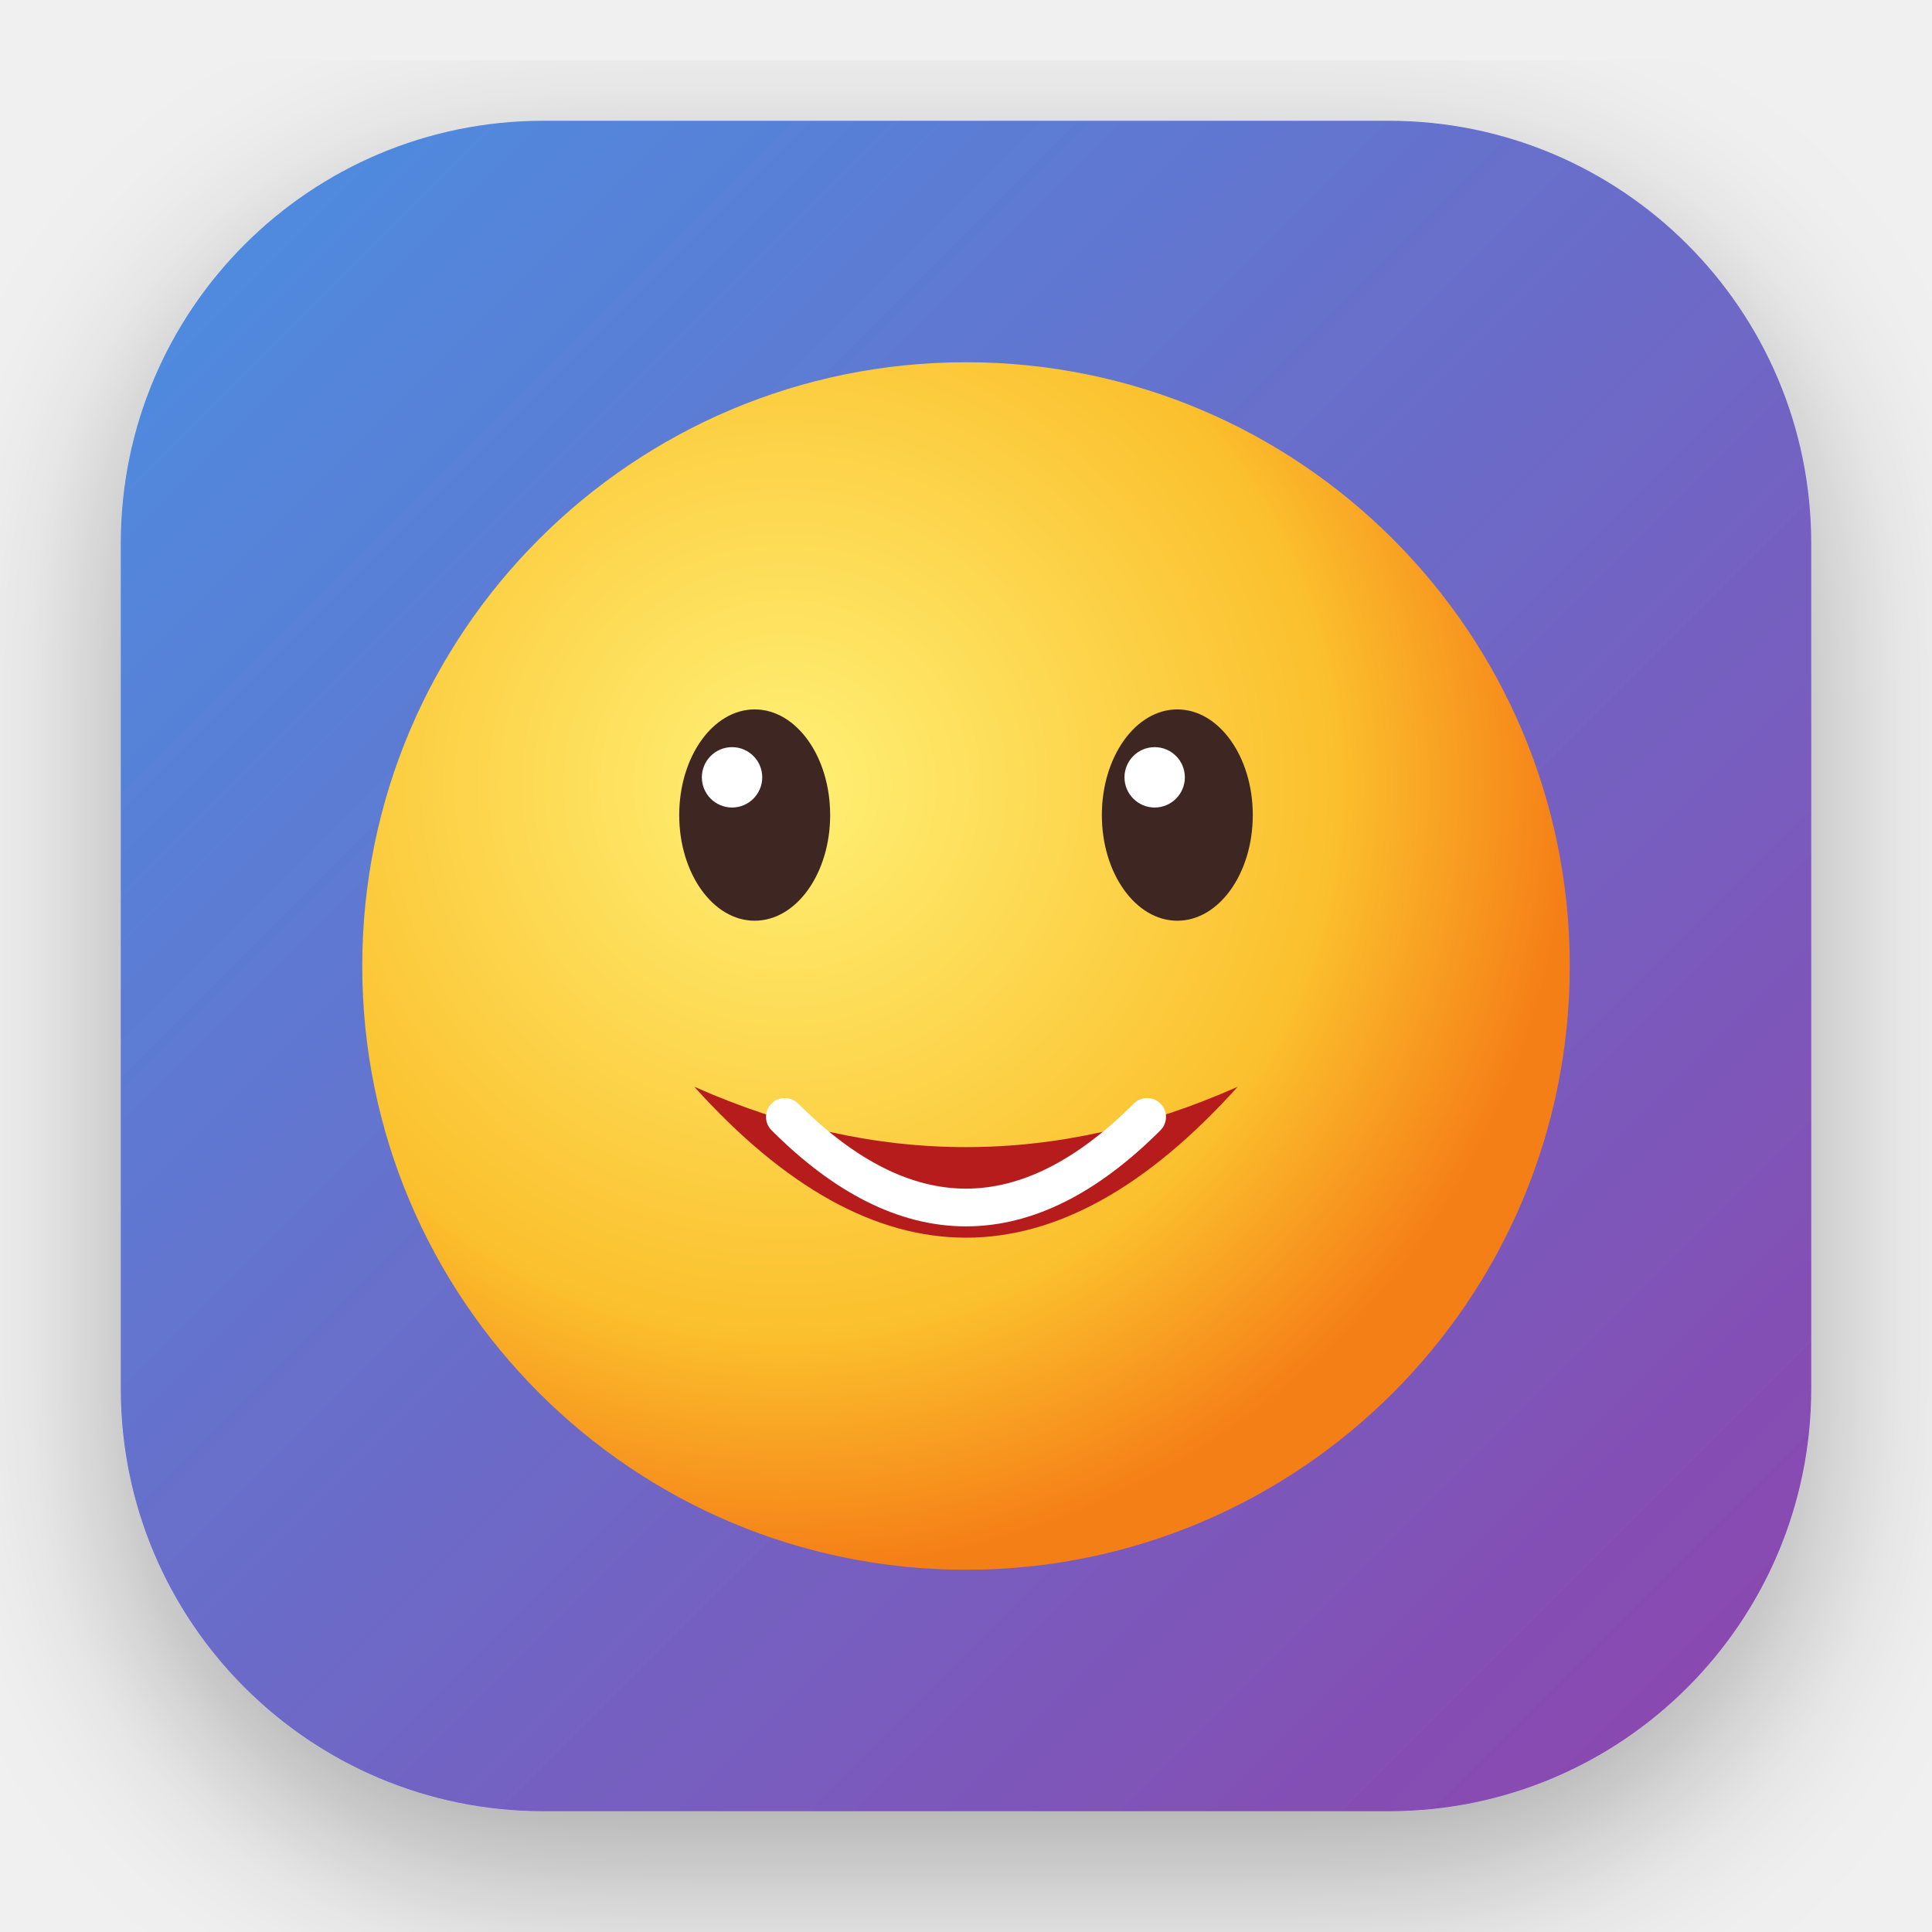
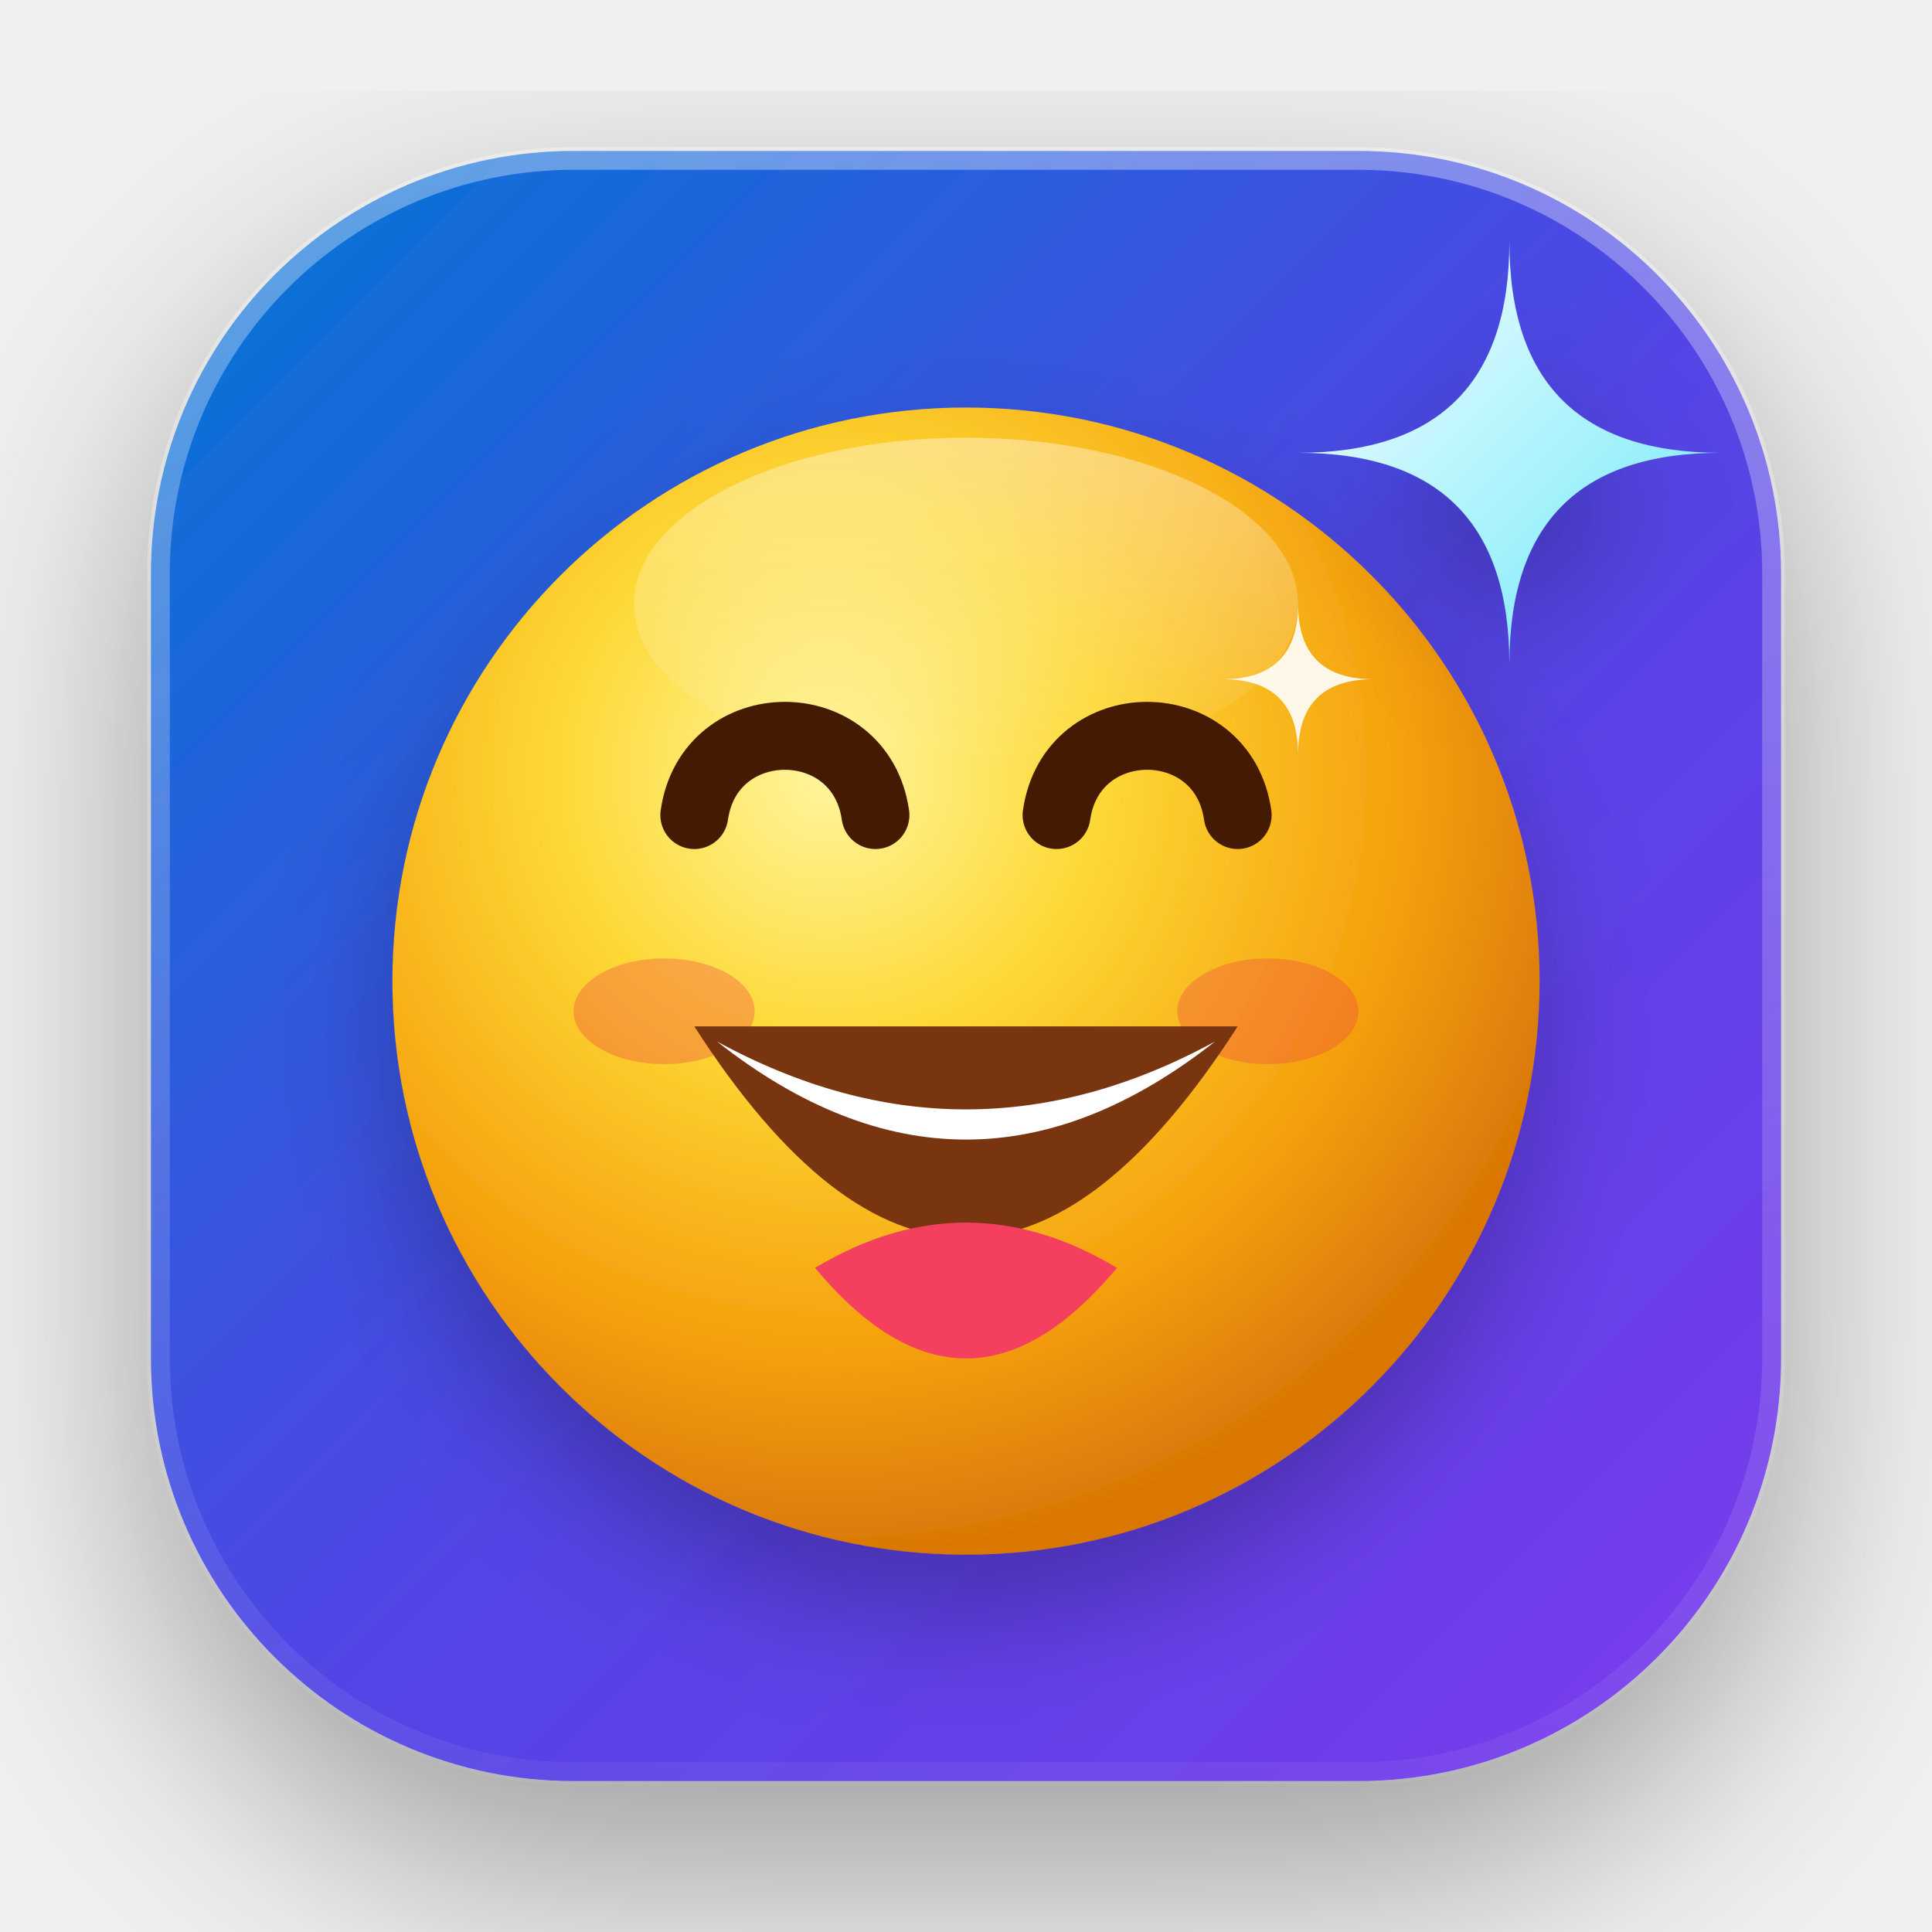
<svg xmlns="http://www.w3.org/2000/svg" viewBox="0 0 128 128" width="128" height="128">
  <defs>
    <linearGradient id="bgGrad" x1="0%" y1="0%" x2="100%" y2="100%">
-       <stop offset="0%" stop-color="#4a90e2" />
-       <stop offset="100%" stop-color="#8e44ad" />
+       <stop offset="0%" stop-color="#0078D4" />
+       <stop offset="50%" stop-color="#4F46E5" />
+       <stop offset="100%" stop-color="#7C3AED" />
    </linearGradient>
-     <radialGradient id="faceGrad" cx="35%" cy="35%" r="65%">
-       <stop offset="0%" stop-color="#fff176" />
-       <stop offset="70%" stop-color="#fbc02d" />
-       <stop offset="100%" stop-color="#f57f17" />
+     <linearGradient id="innerGlow" x1="0%" y1="0%" x2="0%" y2="100%">
+       <stop offset="0%" stop-color="#ffffff" stop-opacity="0.35" />
+       <stop offset="100%" stop-color="#ffffff" stop-opacity="0.05" />
+     </linearGradient>
+     <radialGradient id="faceGrad" cx="38%" cy="32%" r="68%">
+       <stop offset="0%" stop-color="#FFF59D" />
+       <stop offset="35%" stop-color="#FDD835" />
+       <stop offset="75%" stop-color="#F59E0B" />
+       <stop offset="100%" stop-color="#D97706" />
    </radialGradient>
-     <filter id="shadow" x="-10%" y="-10%" width="130%" height="130%">
-       <feDropShadow dx="0" dy="4" stdDeviation="6" flood-color="#000000" flood-opacity="0.3" />
+     <linearGradient id="faceHighlight" x1="0%" y1="0%" x2="0%" y2="100%">
+       <stop offset="0%" stop-color="#ffffff" stop-opacity="0.4" />
+       <stop offset="100%" stop-color="#ffffff" stop-opacity="0" />
+     </linearGradient>
+     <linearGradient id="sparkleGrad" x1="0%" y1="0%" x2="100%" y2="100%">
+       <stop offset="0%" stop-color="#FFFFFF" />
+       <stop offset="100%" stop-color="#67E8F9" />
+     </linearGradient>
+     <filter id="squircleShadow" x="-20%" y="-20%" width="140%" height="140%">
+       <feDropShadow dx="0" dy="6" stdDeviation="8" flood-color="#000000" flood-opacity="0.35" />
+     </filter>
+     <filter id="faceShadow" x="-20%" y="-20%" width="140%" height="140%">
+       <feDropShadow dx="0" dy="4" stdDeviation="4" flood-color="#000000" flood-opacity="0.25" />
    </filter>
  </defs>
-   <rect x="8" y="8" width="112" height="112" rx="28" fill="url(#bgGrad)" filter="url(#shadow)" />
-   <circle cx="64" cy="64" r="40" fill="url(#faceGrad)" />
-   <ellipse cx="50" cy="54" rx="5" ry="7" fill="#3e2723" />
-   <ellipse cx="78" cy="54" rx="5" ry="7" fill="#3e2723" />
-   <circle cx="48.5" cy="51.5" r="2" fill="#ffffff" />
-   <circle cx="76.5" cy="51.5" r="2" fill="#ffffff" />
-   <path d="M 46 72 Q 64 92 82 72 Q 64 80 46 72 Z" fill="#b71c1c" />
-   <path d="M 52 74 Q 64 86 76 74" stroke="#ffffff" stroke-width="2.5" fill="none" stroke-linecap="round" />
+   <rect x="10" y="10" width="108" height="108" rx="28" fill="url(#bgGrad)" filter="url(#squircleShadow)" />
+   <rect x="10.5" y="10.5" width="107" height="107" rx="27.5" fill="none" stroke="url(#innerGlow)" stroke-width="1.5" />
+   <g filter="url(#faceShadow)">
+     <circle cx="64" cy="65" r="38" fill="url(#faceGrad)" />
+     <ellipse cx="64" cy="40" rx="22" ry="11" fill="url(#faceHighlight)" />
+   </g>
+   <path d="M 46 54 C 47 47, 57 47, 58 54" stroke="#451A03" stroke-width="4.5" stroke-linecap="round" fill="none" />
+   <path d="M 70 54 C 71 47, 81 47, 82 54" stroke="#451A03" stroke-width="4.5" stroke-linecap="round" fill="none" />
+   <ellipse cx="44" cy="67" rx="6" ry="3.5" fill="#EF4444" opacity="0.35" />
+   <ellipse cx="84" cy="67" rx="6" ry="3.5" fill="#EF4444" opacity="0.35" />
+   <g>
+     <path d="M 46 68 Q 64 96 82 68 Z" fill="#78350F" />
+     <path d="M 47.5 69 Q 64 78 80.5 69 Q 64 82 47.5 69 Z" fill="#FFFFFF" />
+     <path d="M 54 84 Q 64 78 74 84 Q 64 96 54 84 Z" fill="#F43F5E" />
+   </g>
+   <g transform="translate(86, 16)">
+     <path d="M 14 0 Q 14 14 28 14 Q 14 14 14 28 Q 14 14 0 14 Q 14 14 14 0 Z" fill="url(#sparkleGrad)" filter="url(#faceShadow)" />
+     <path d="M 0 24 Q 0 29 5 29 Q 0 29 0 34 Q 0 29 -5 29 Q 0 29 0 24 Z" fill="#FFFFFF" opacity="0.9" />
+   </g>
</svg>
